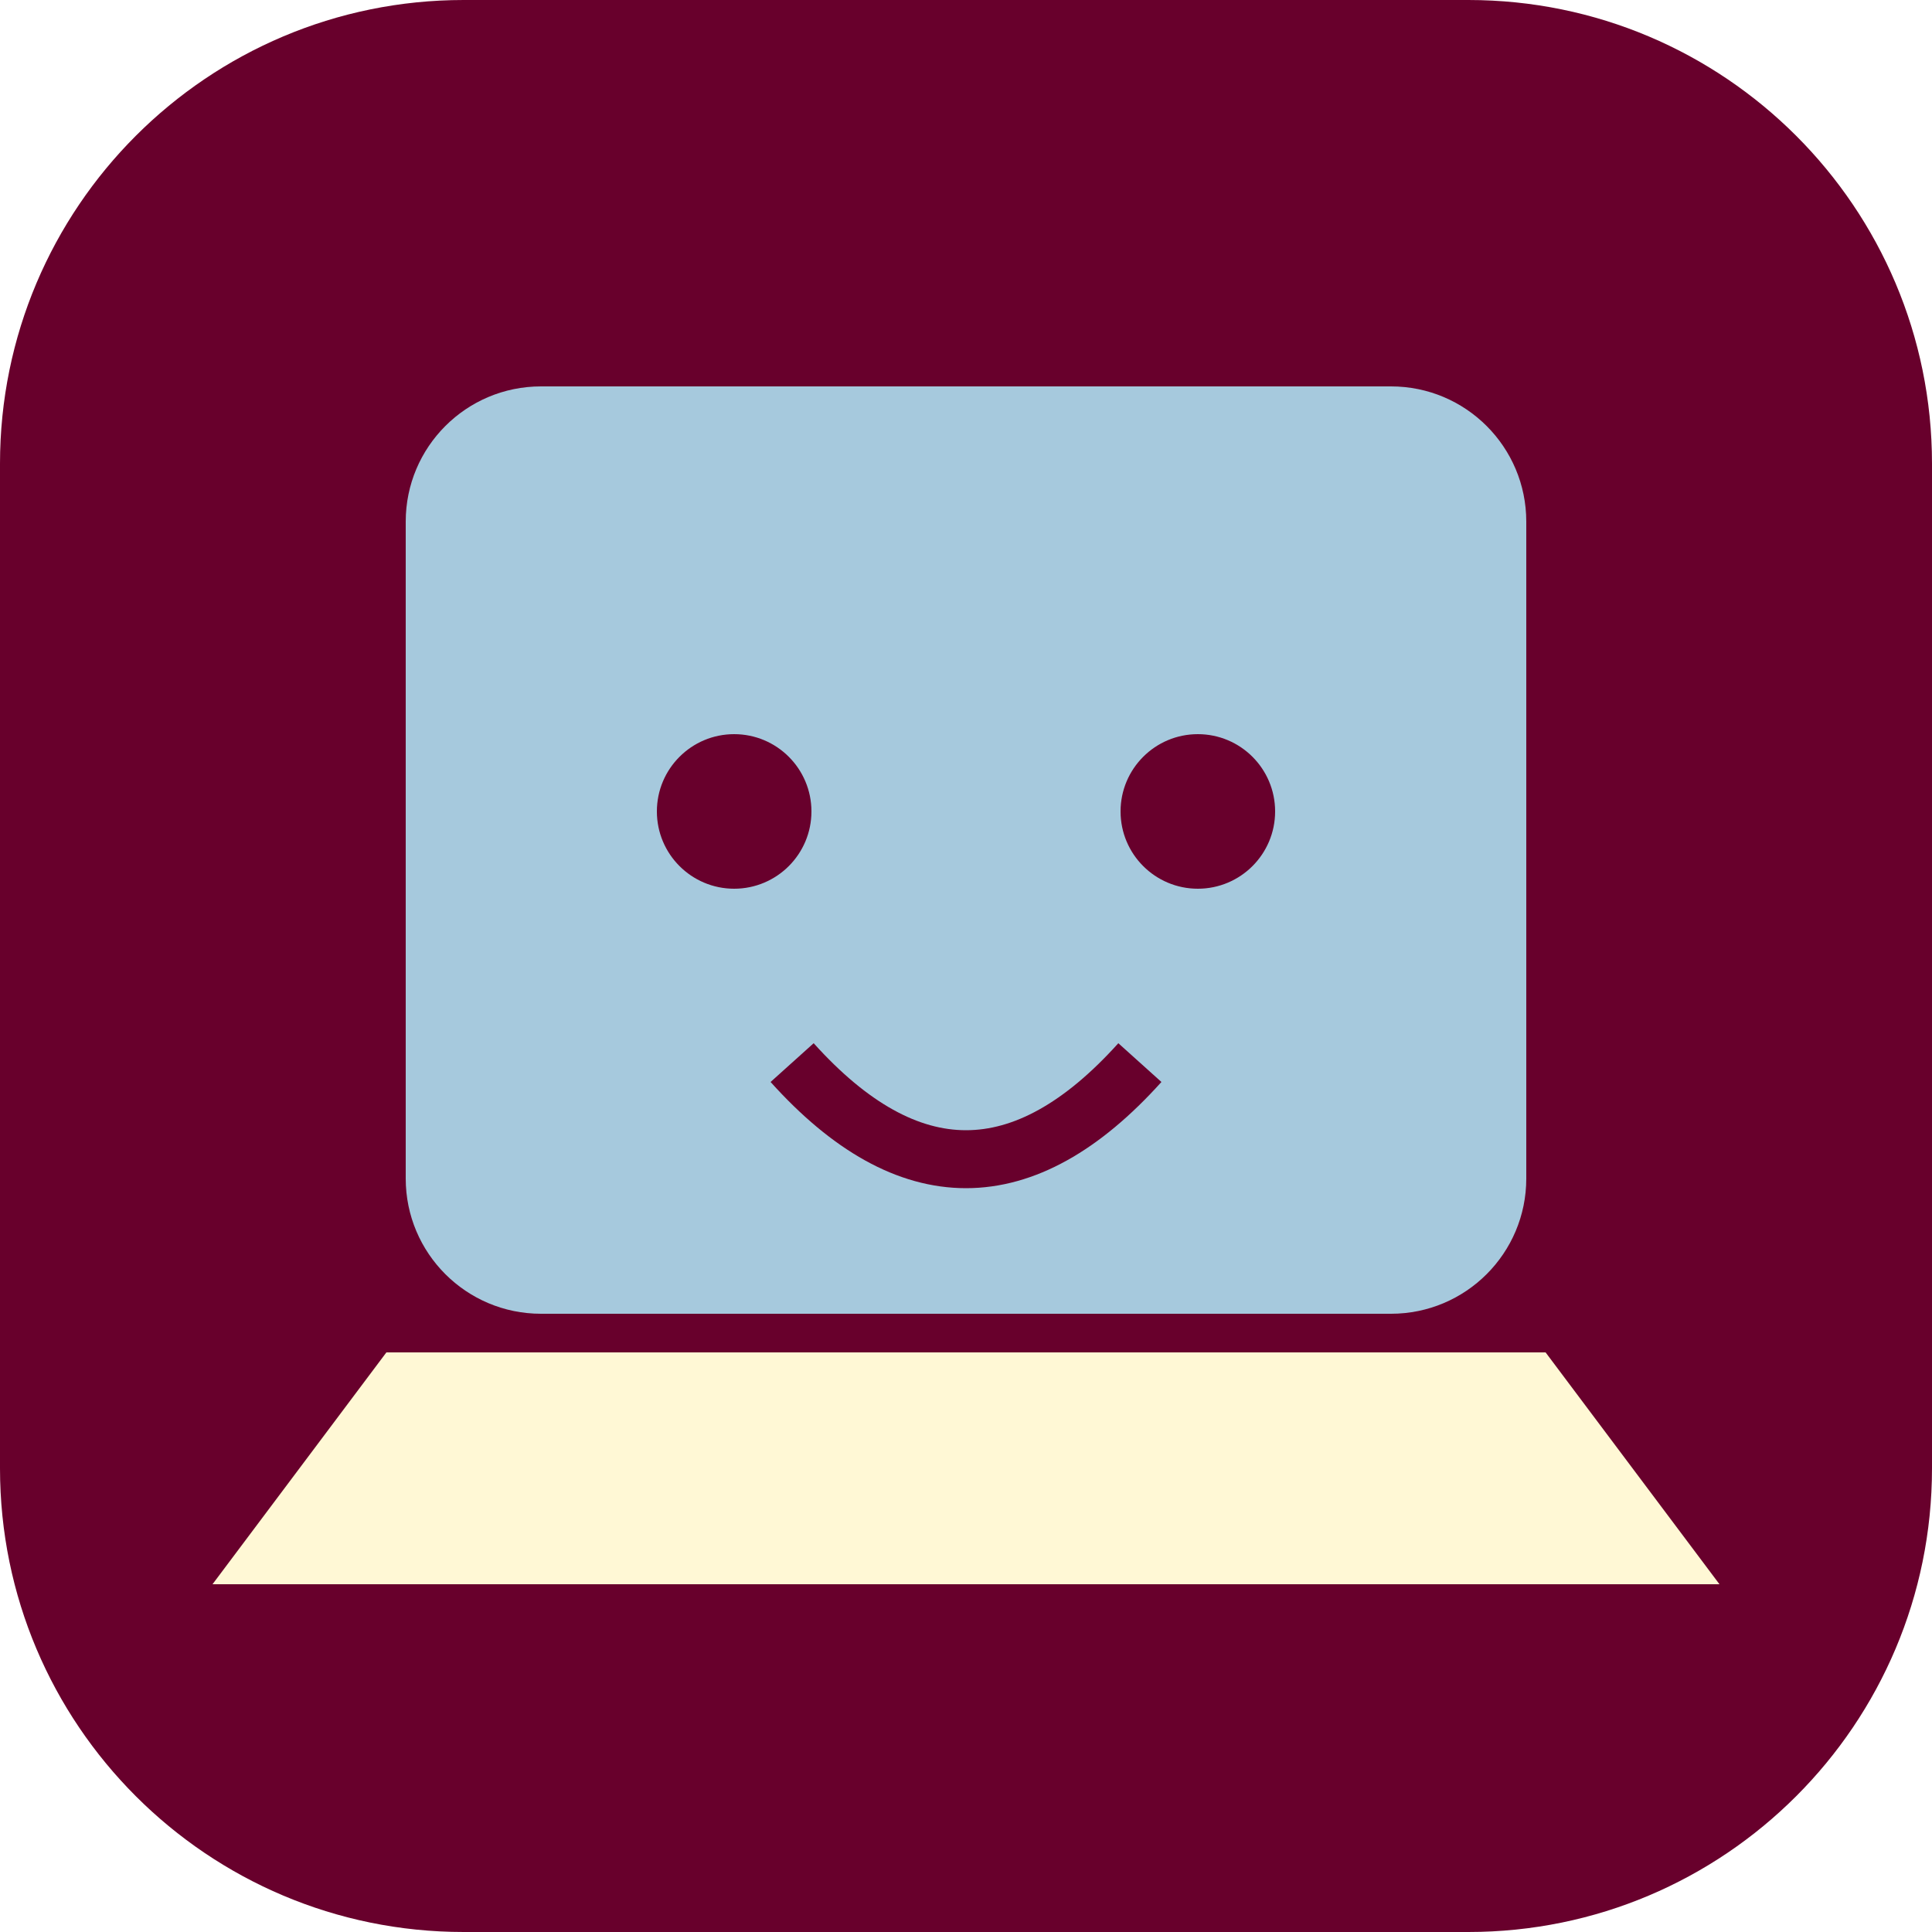
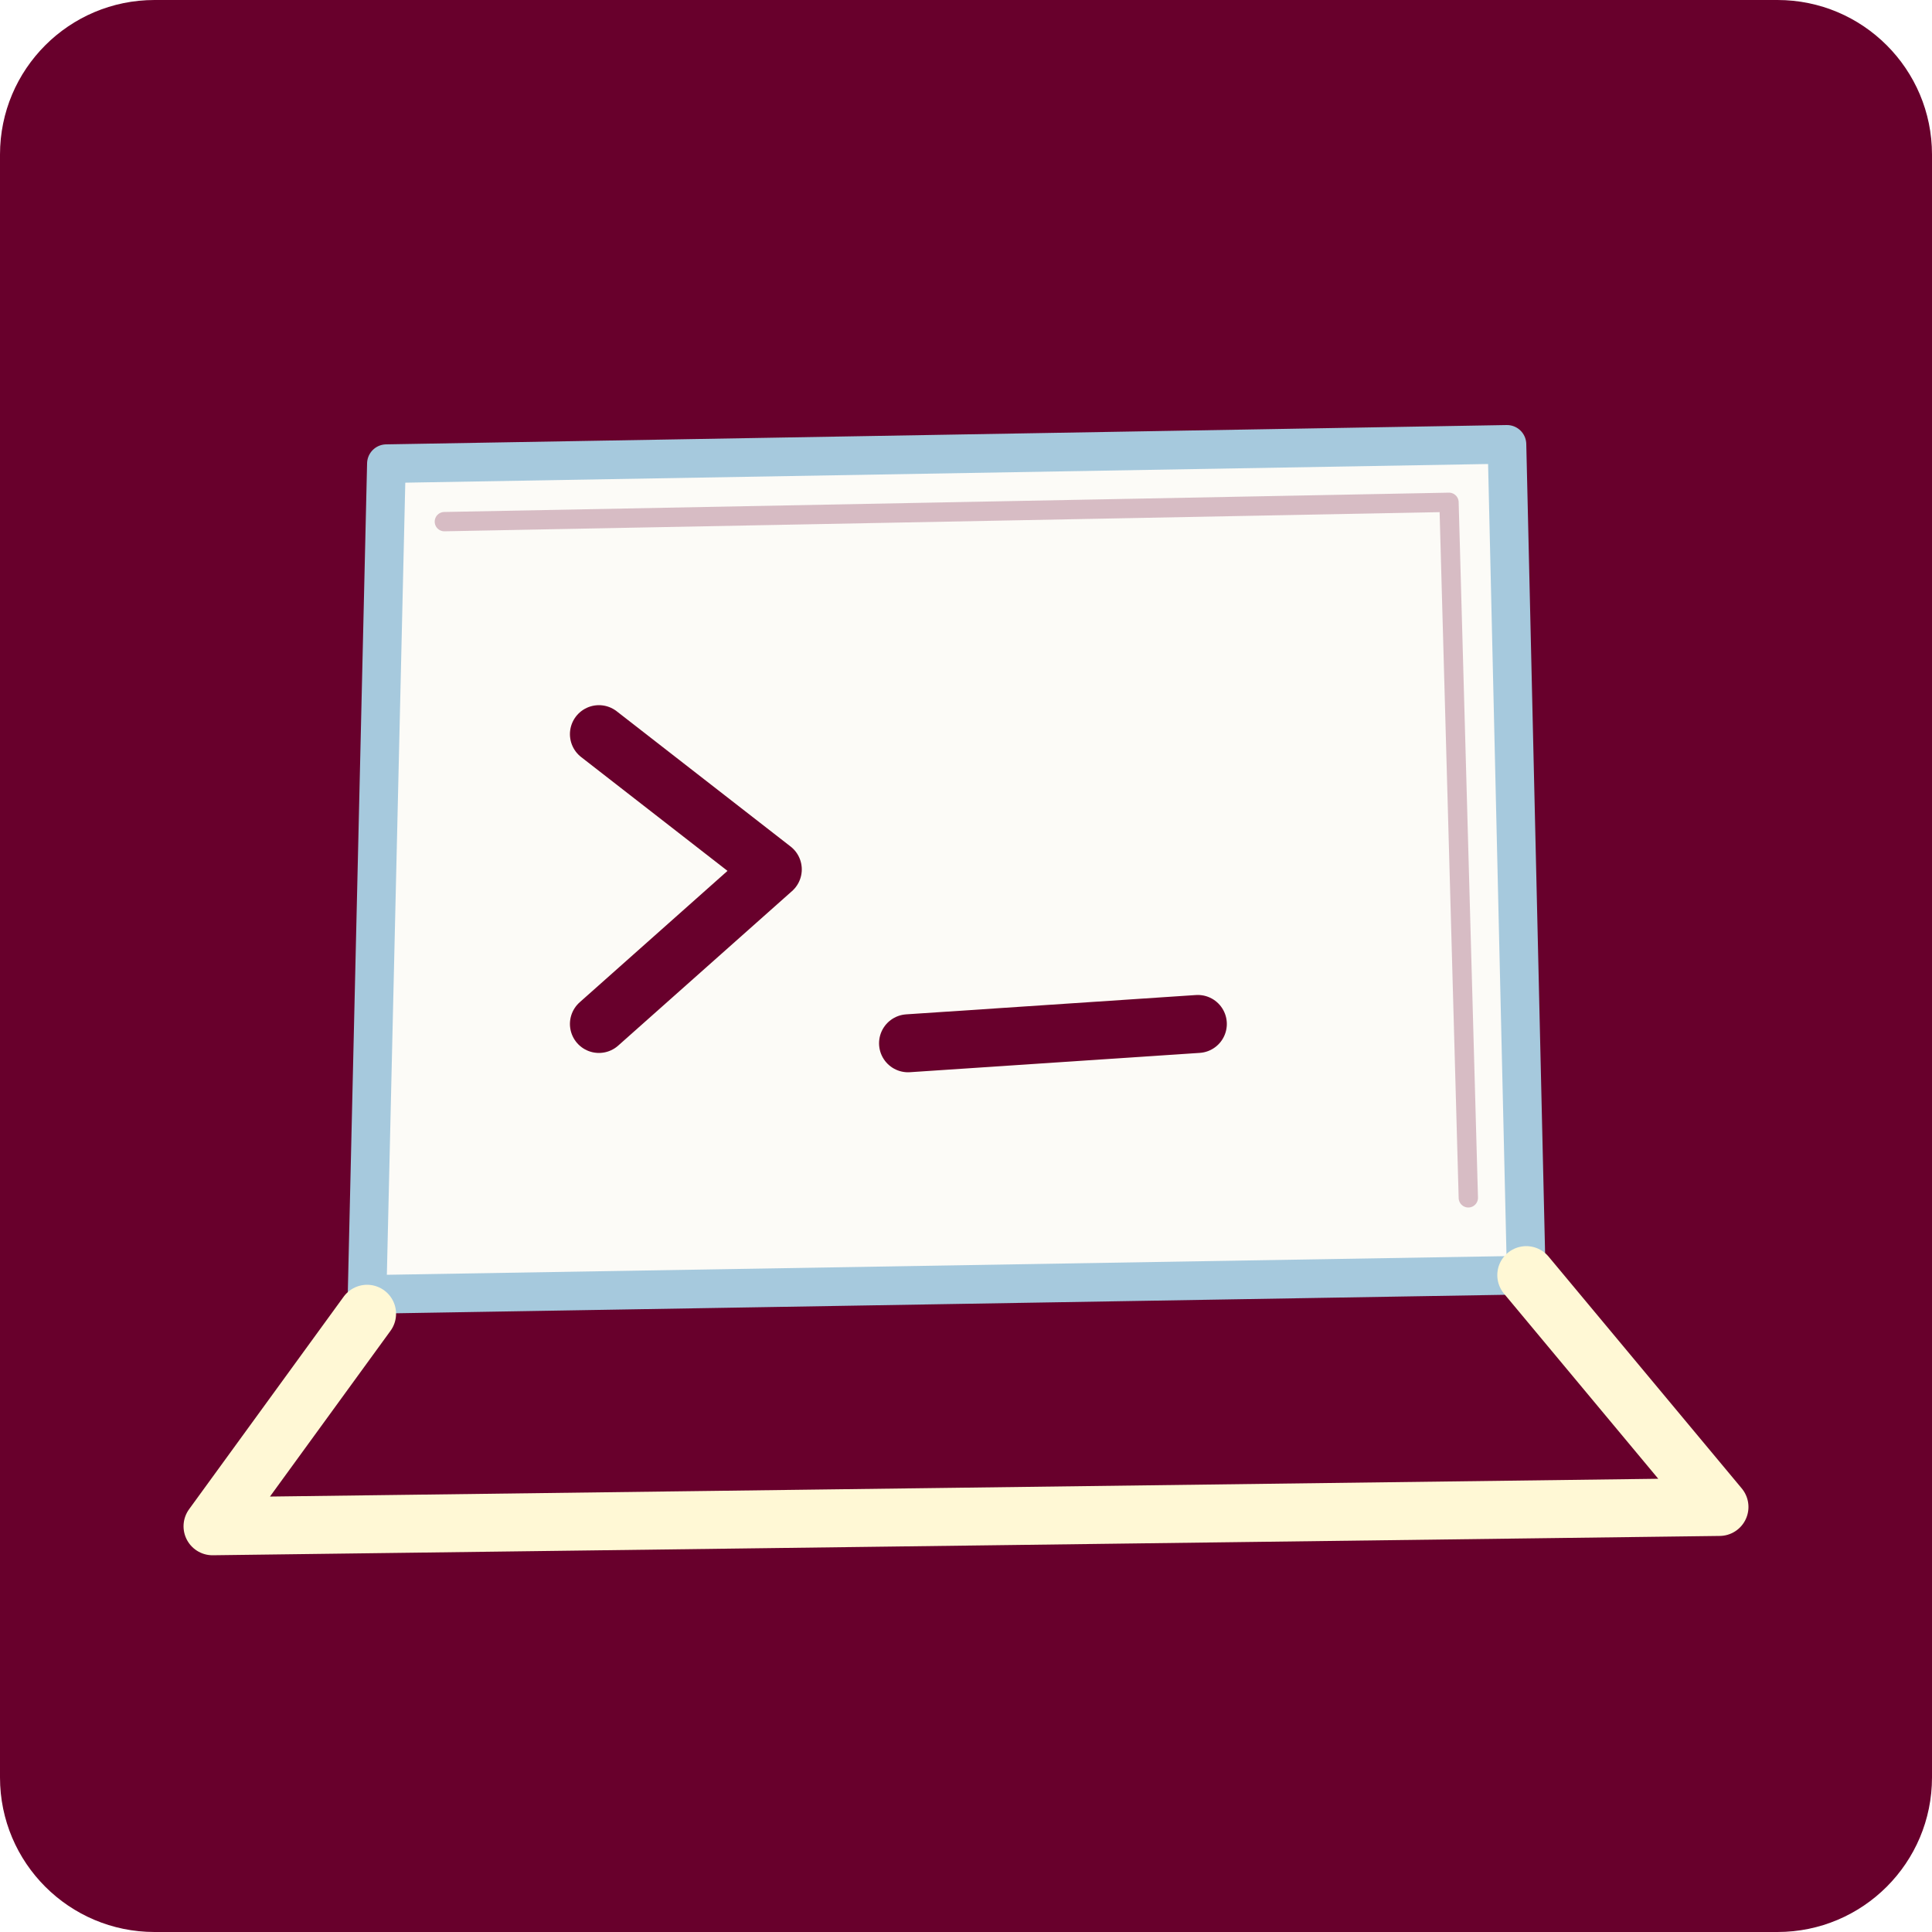
- <svg xmlns="http://www.w3.org/2000/svg" viewBox="0 0 100 100">
-   <rect width="100" height="100" rx="24" fill="#68002C" />
-   <rect x="21" y="20" width="58" height="48" rx="7" fill="#A6C9DD" />
-   <path d="M20 70h60l9 12H11Z" fill="#FFF8D5" />
-   <circle cx="38" cy="42" r="4" fill="#68002C" />
-   <circle cx="62" cy="42" r="4" fill="#68002C" />
-   <path d="M41 55q9 10 18 0" fill="none" stroke="#68002C" stroke-width="3" />
+ <svg xmlns="http://www.w3.org/2000/svg" viewBox="0 0 100 100" width="100" height="100">
+   <rect width="100" height="100" rx="8" fill="#68002C" />
+   <g fill="none" stroke-linecap="round" stroke-linejoin="round">
+     <path d="m20 24 58-1 1 43-60 1Z" fill="#FCFBF7" stroke="#A6C9DD" stroke-width="2" />
+     <path d="m19 68-8 11 78-1-10-12M31 38l9 7-9 8m16 1 15-1" stroke="#FFF8D5" stroke-width="3" />
+     <path d="m31 38 9 7-9 8m16 1 15-1" stroke="#68002C" stroke-width="3" />
+     <path d="m23 27 52-1 1 36" stroke="#68002C" opacity=".25" stroke-width="1" />
+   </g>
</svg>
